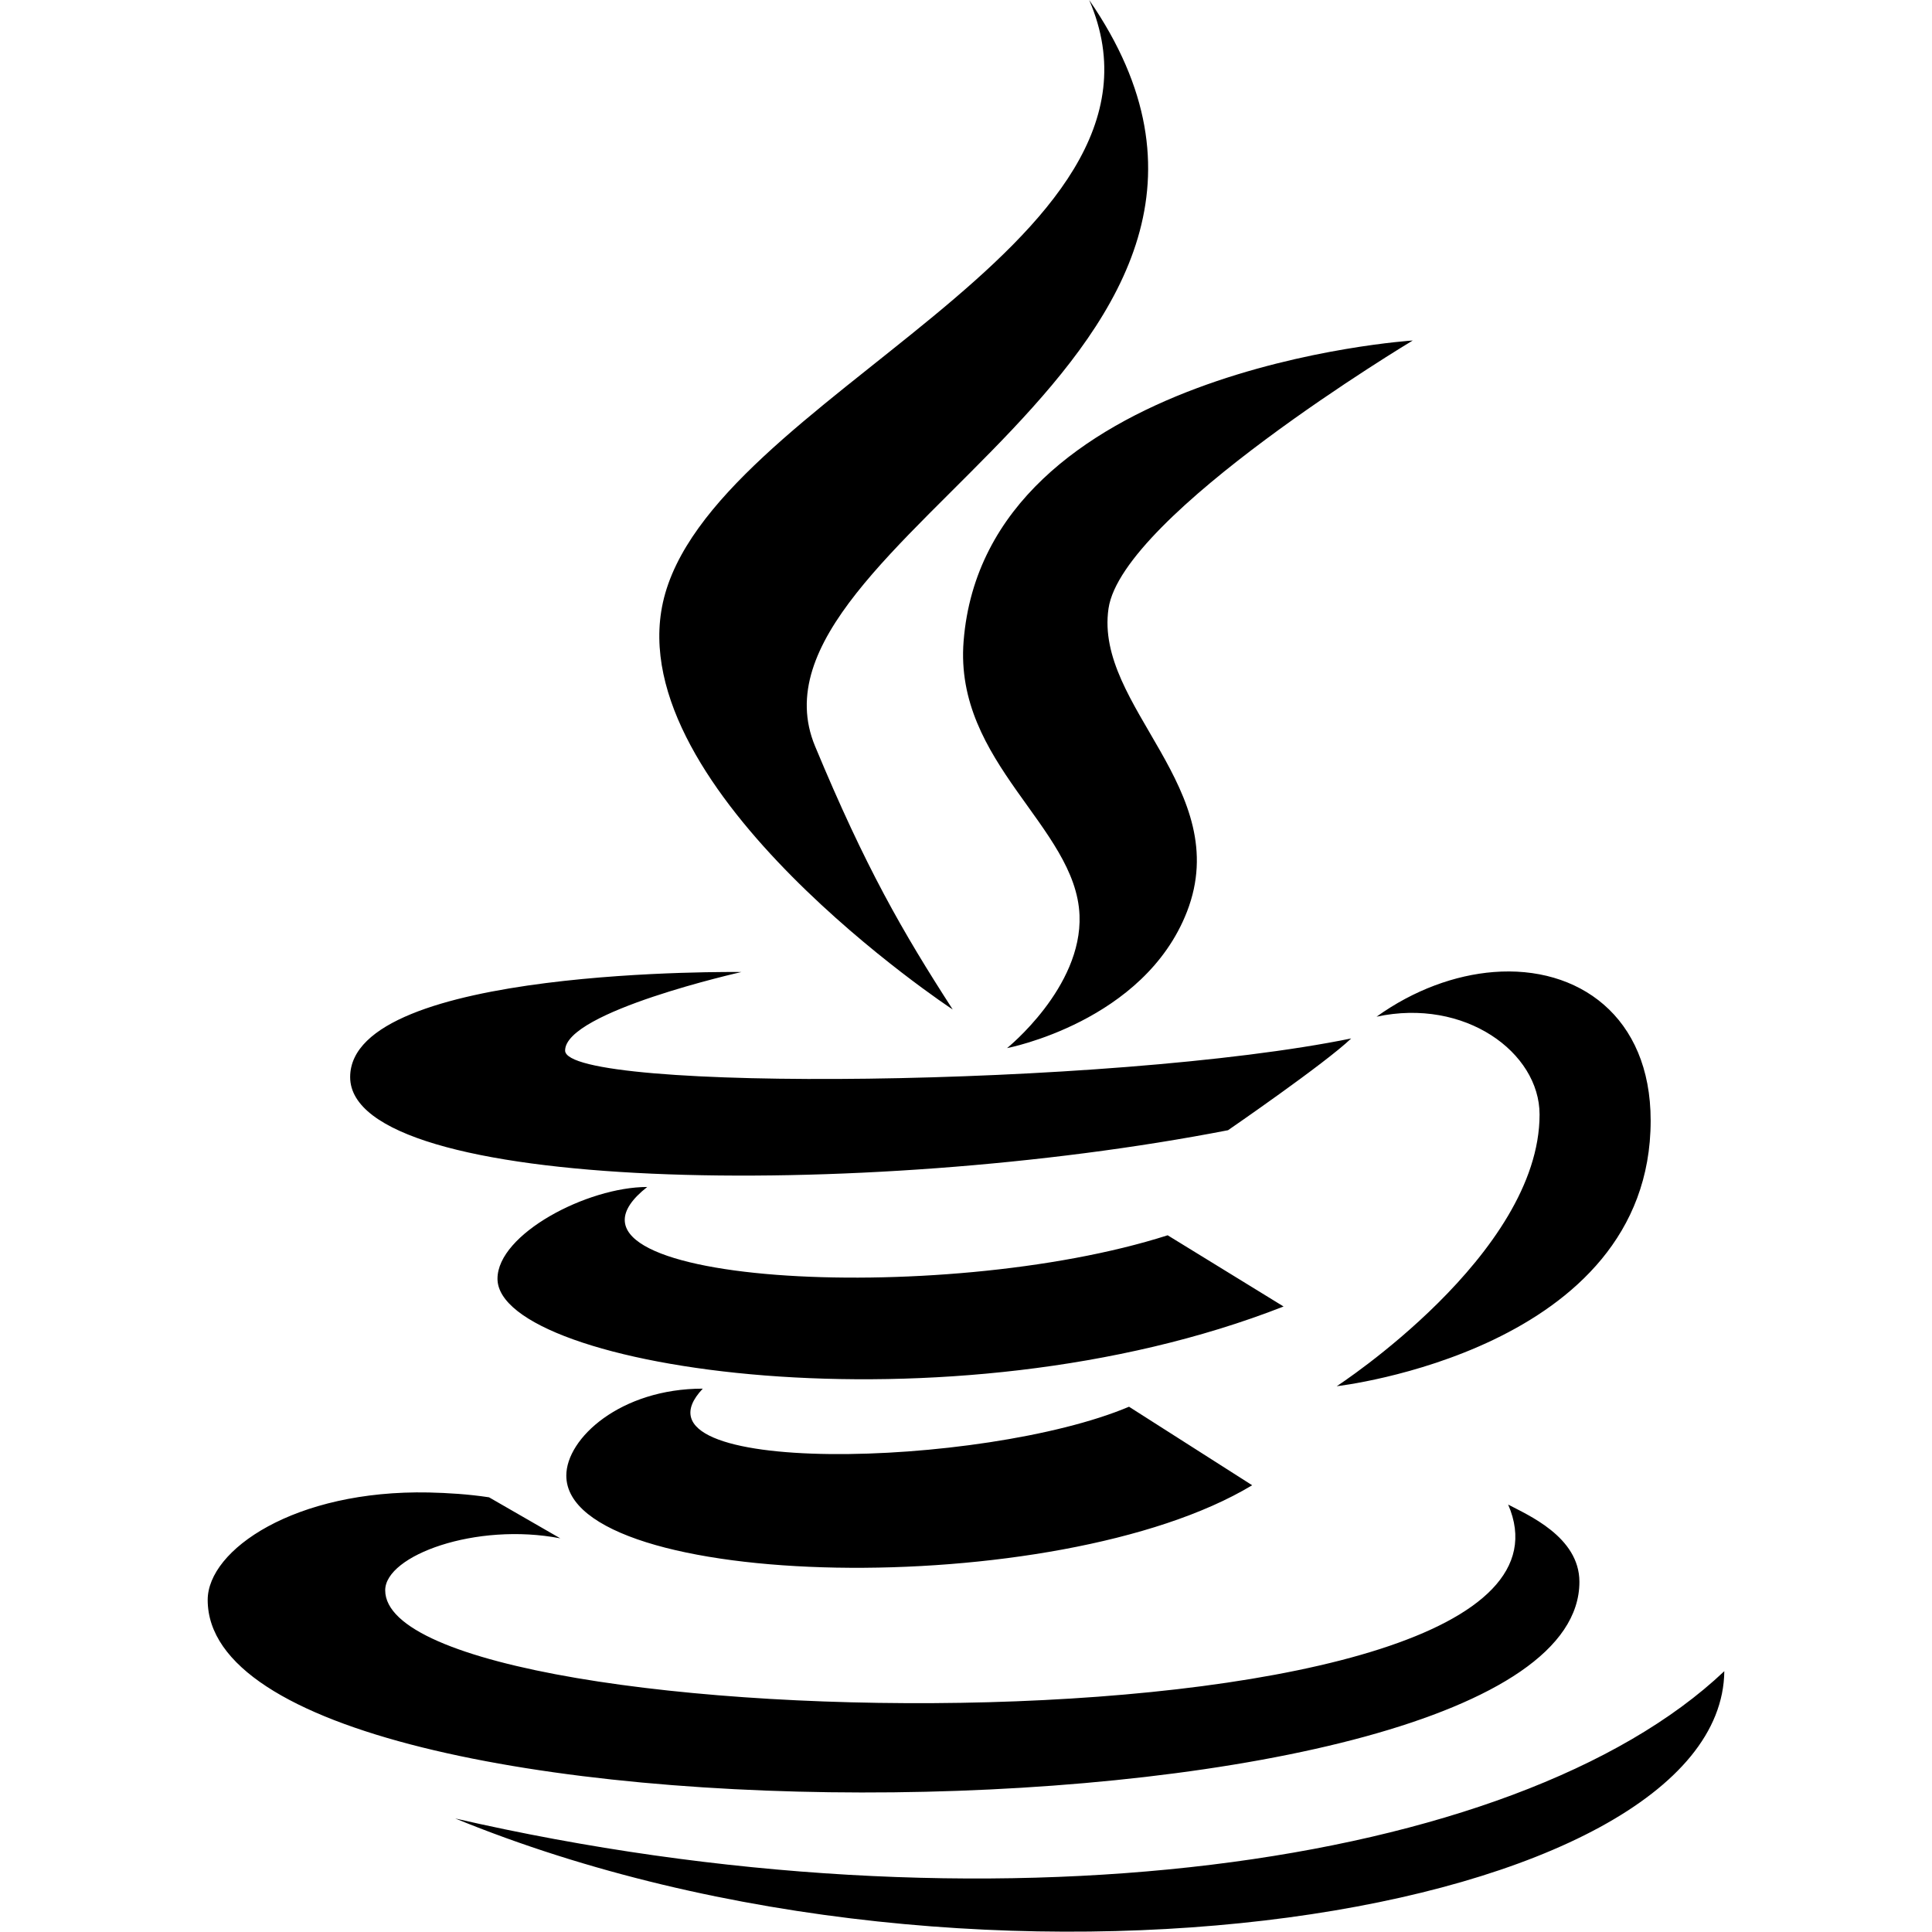
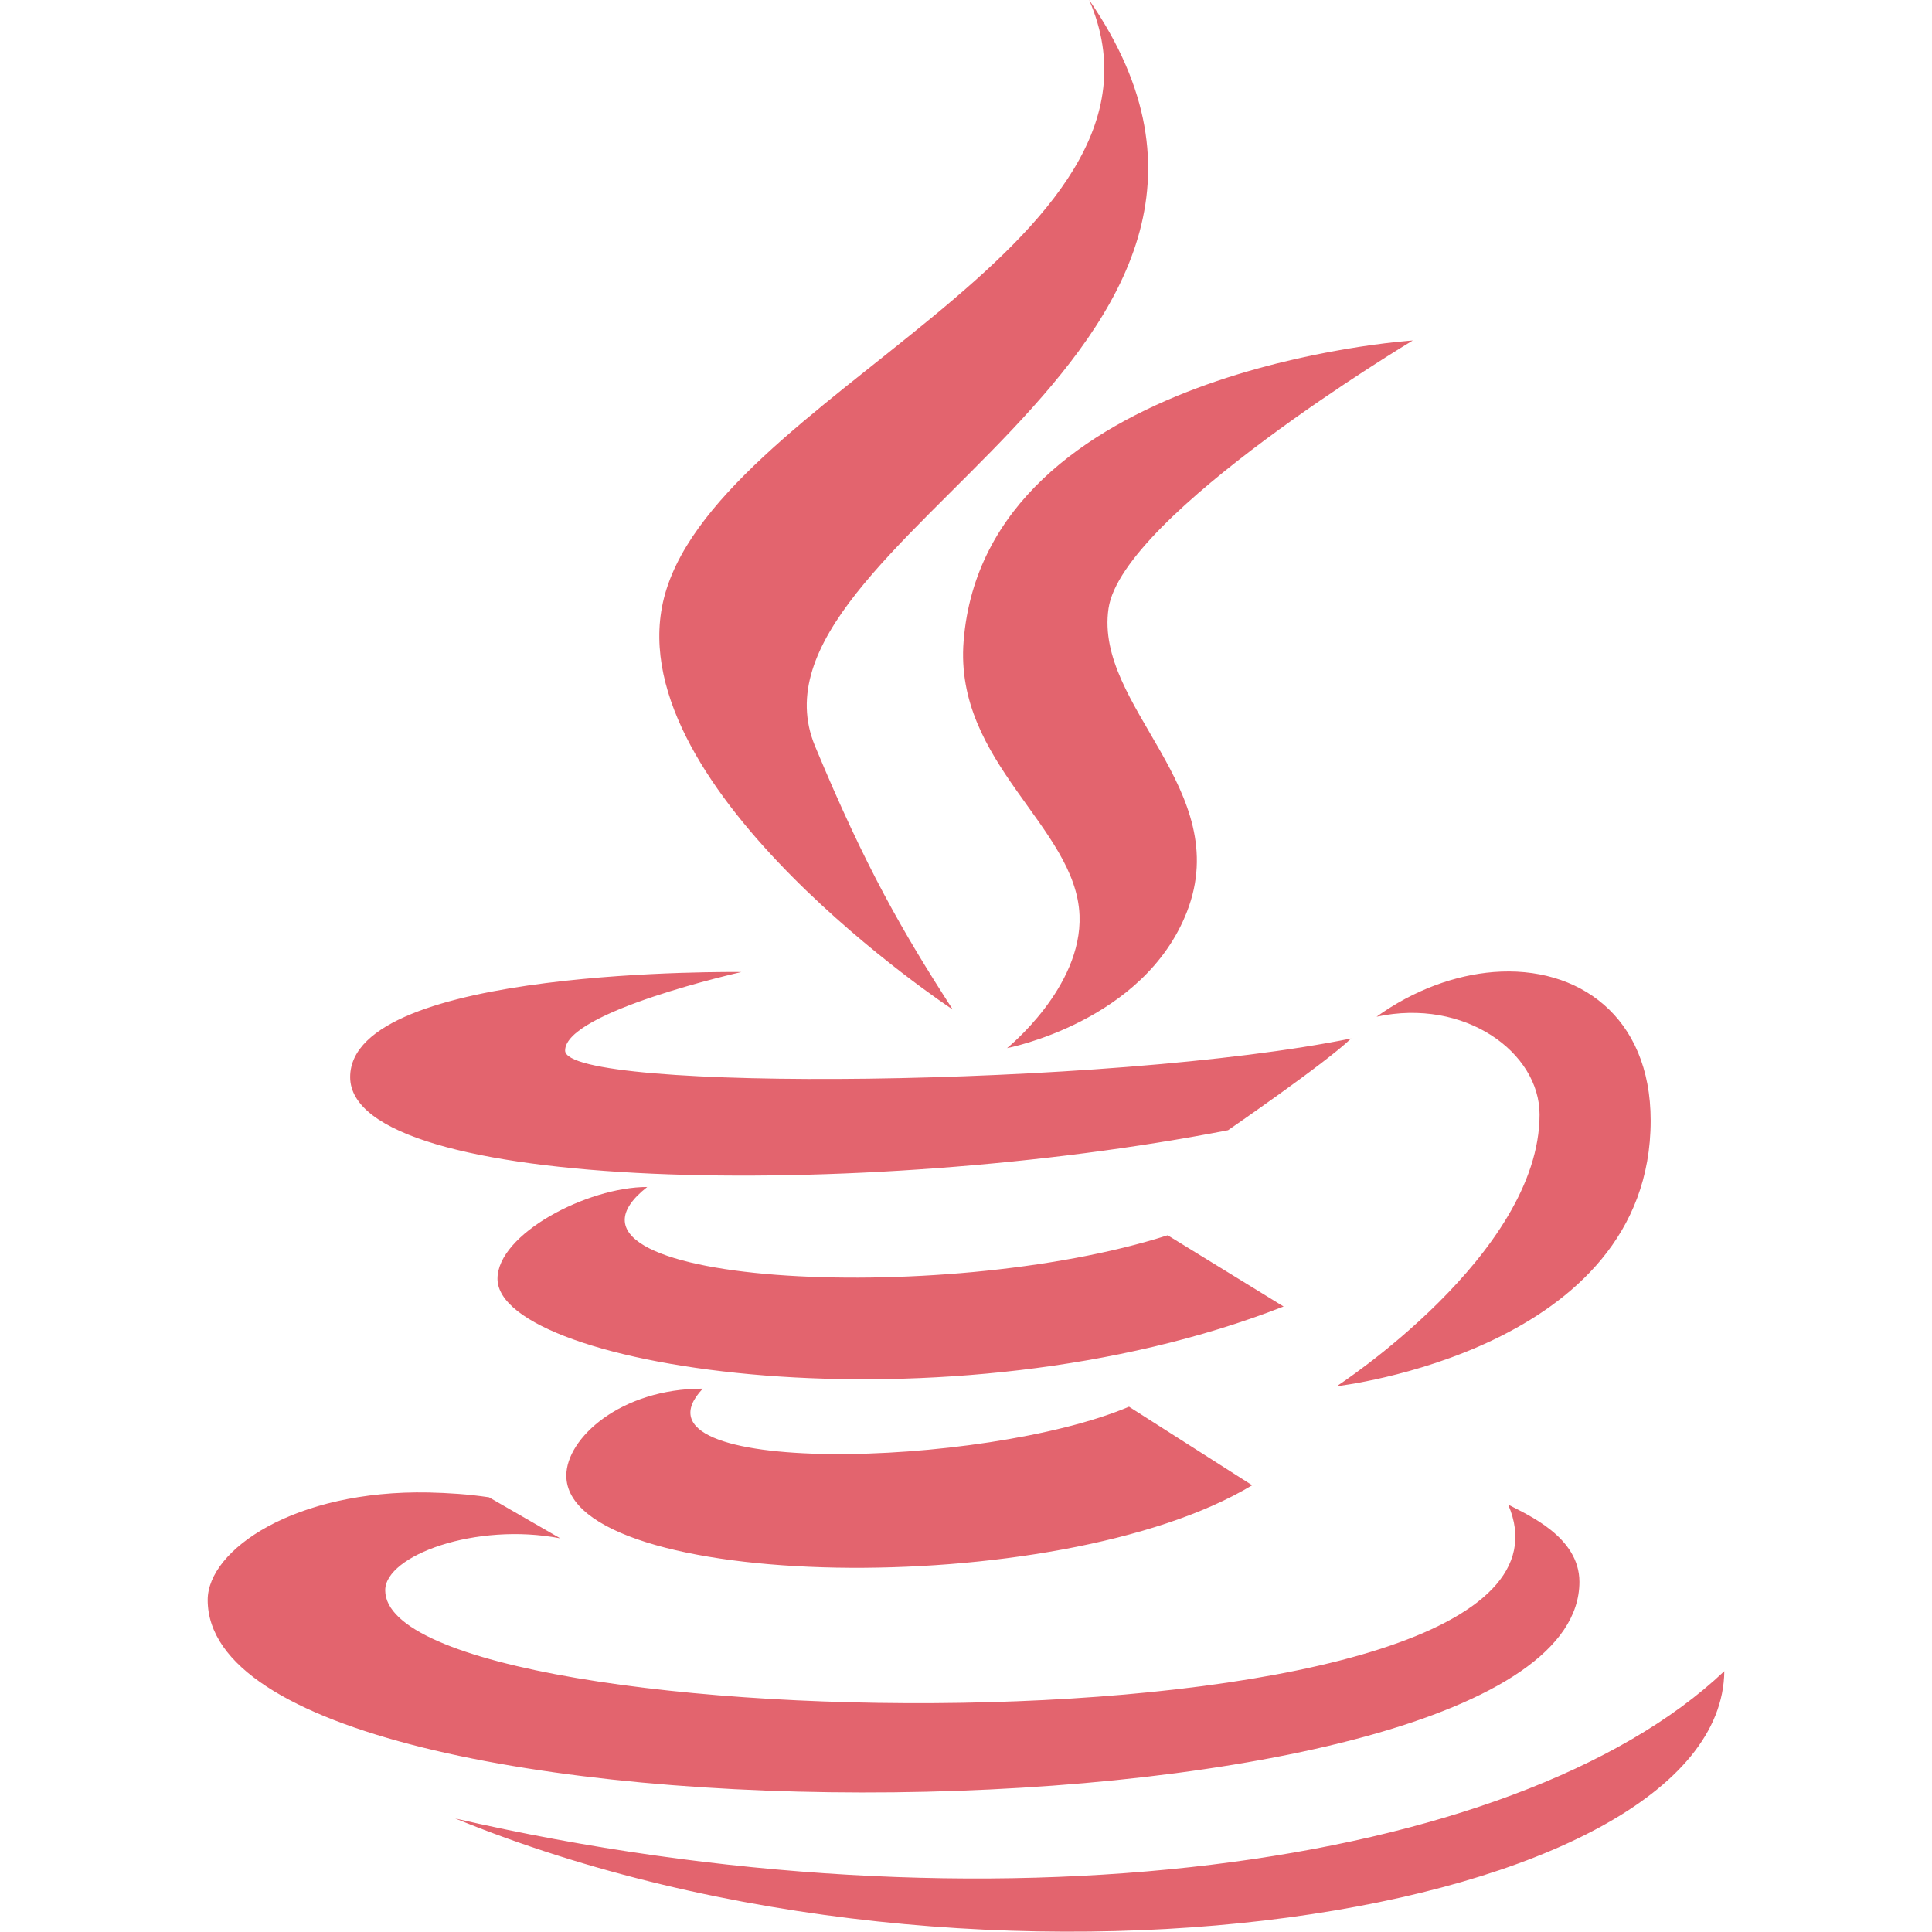
- <svg xmlns="http://www.w3.org/2000/svg" viewBox="0 0 50 50" width="50px" height="50px">
+ <svg xmlns="http://www.w3.org/2000/svg" fill="#E3646E" viewBox="0 0 50 50" width="50px" height="50px">
  <path d="M 28.188 0 C 30.938 6.363 18.328 10.293 17.156 15.594 C 16.082 20.465 24.648 26.125 24.656 26.125 C 23.355 24.109 22.398 22.449 21.094 19.312 C 18.887 14.008 34.535 9.207 28.188 0 Z M 36.562 8.812 C 36.562 8.812 25.5 9.523 24.938 16.594 C 24.688 19.742 27.848 21.398 27.938 23.688 C 28.012 25.559 26.062 27.125 26.062 27.125 C 26.062 27.125 29.609 26.449 30.719 23.594 C 31.949 20.426 28.32 18.285 28.688 15.75 C 29.039 13.324 36.562 8.812 36.562 8.812 Z M 19.188 25.156 C 19.188 25.156 9.062 25.012 9.062 27.875 C 9.062 30.867 22.316 31.09 31.781 29.25 C 31.781 29.25 34.297 27.52 34.969 26.875 C 28.766 28.141 14.625 28.281 14.625 27.188 C 14.625 26.18 19.188 25.156 19.188 25.156 Z M 38.656 25.156 C 37.664 25.234 36.594 25.617 35.625 26.312 C 37.906 25.82 39.844 27.234 39.844 28.844 C 39.844 32.469 34.594 35.875 34.594 35.875 C 34.594 35.875 42.719 34.953 42.719 29 C 42.719 26.297 40.84 24.984 38.656 25.156 Z M 16.75 30.719 C 15.195 30.719 12.875 31.938 12.875 33.094 C 12.875 35.418 24.562 37.207 33.219 33.812 L 30.219 31.969 C 24.352 33.848 13.547 33.234 16.75 30.719 Z M 18.188 35.938 C 16.059 35.938 14.656 37.223 14.656 38.188 C 14.656 41.172 27.371 41.473 32.406 38.438 L 29.219 36.406 C 25.457 37.996 16.016 38.238 18.188 35.938 Z M 11.094 38.625 C 7.625 38.555 5.375 40.113 5.375 41.406 C 5.375 48.281 40.875 47.965 40.875 40.938 C 40.875 39.77 39.527 39.203 39.031 38.938 C 41.934 45.656 9.969 45.121 9.969 41.156 C 9.969 40.254 12.32 39.391 14.5 39.812 L 12.656 38.75 C 12.113 38.668 11.59 38.637 11.094 38.625 Z M 44.625 43.25 C 39.227 48.367 25.547 50.223 11.781 47.062 C 25.543 52.695 44.559 49.535 44.625 43.25 Z" />
</svg>
